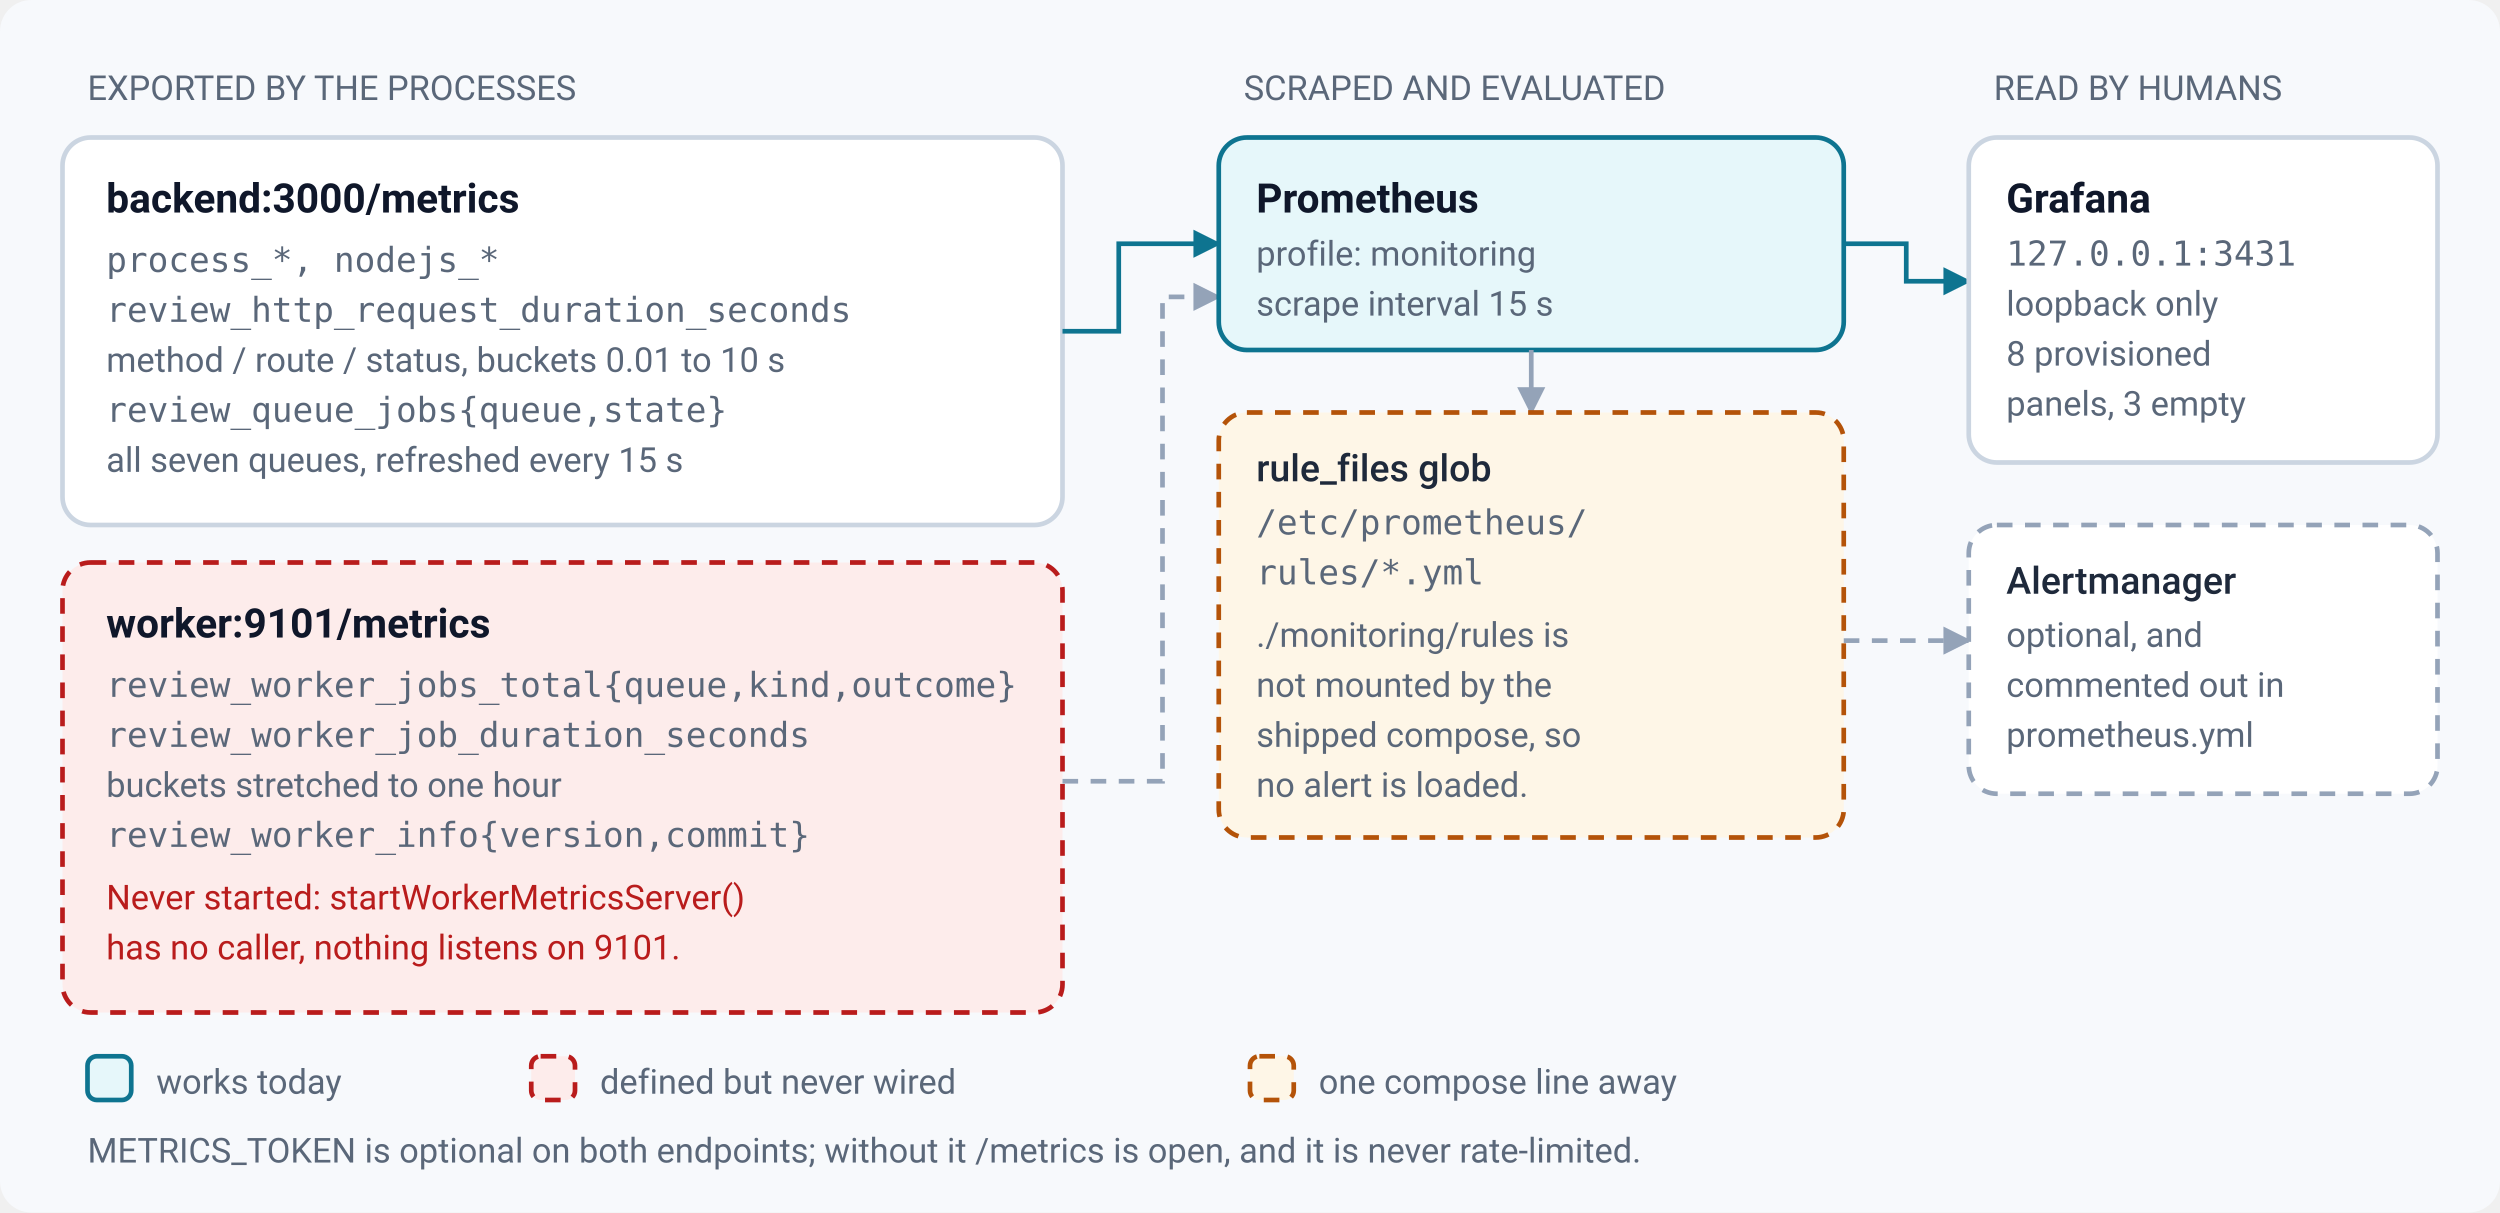
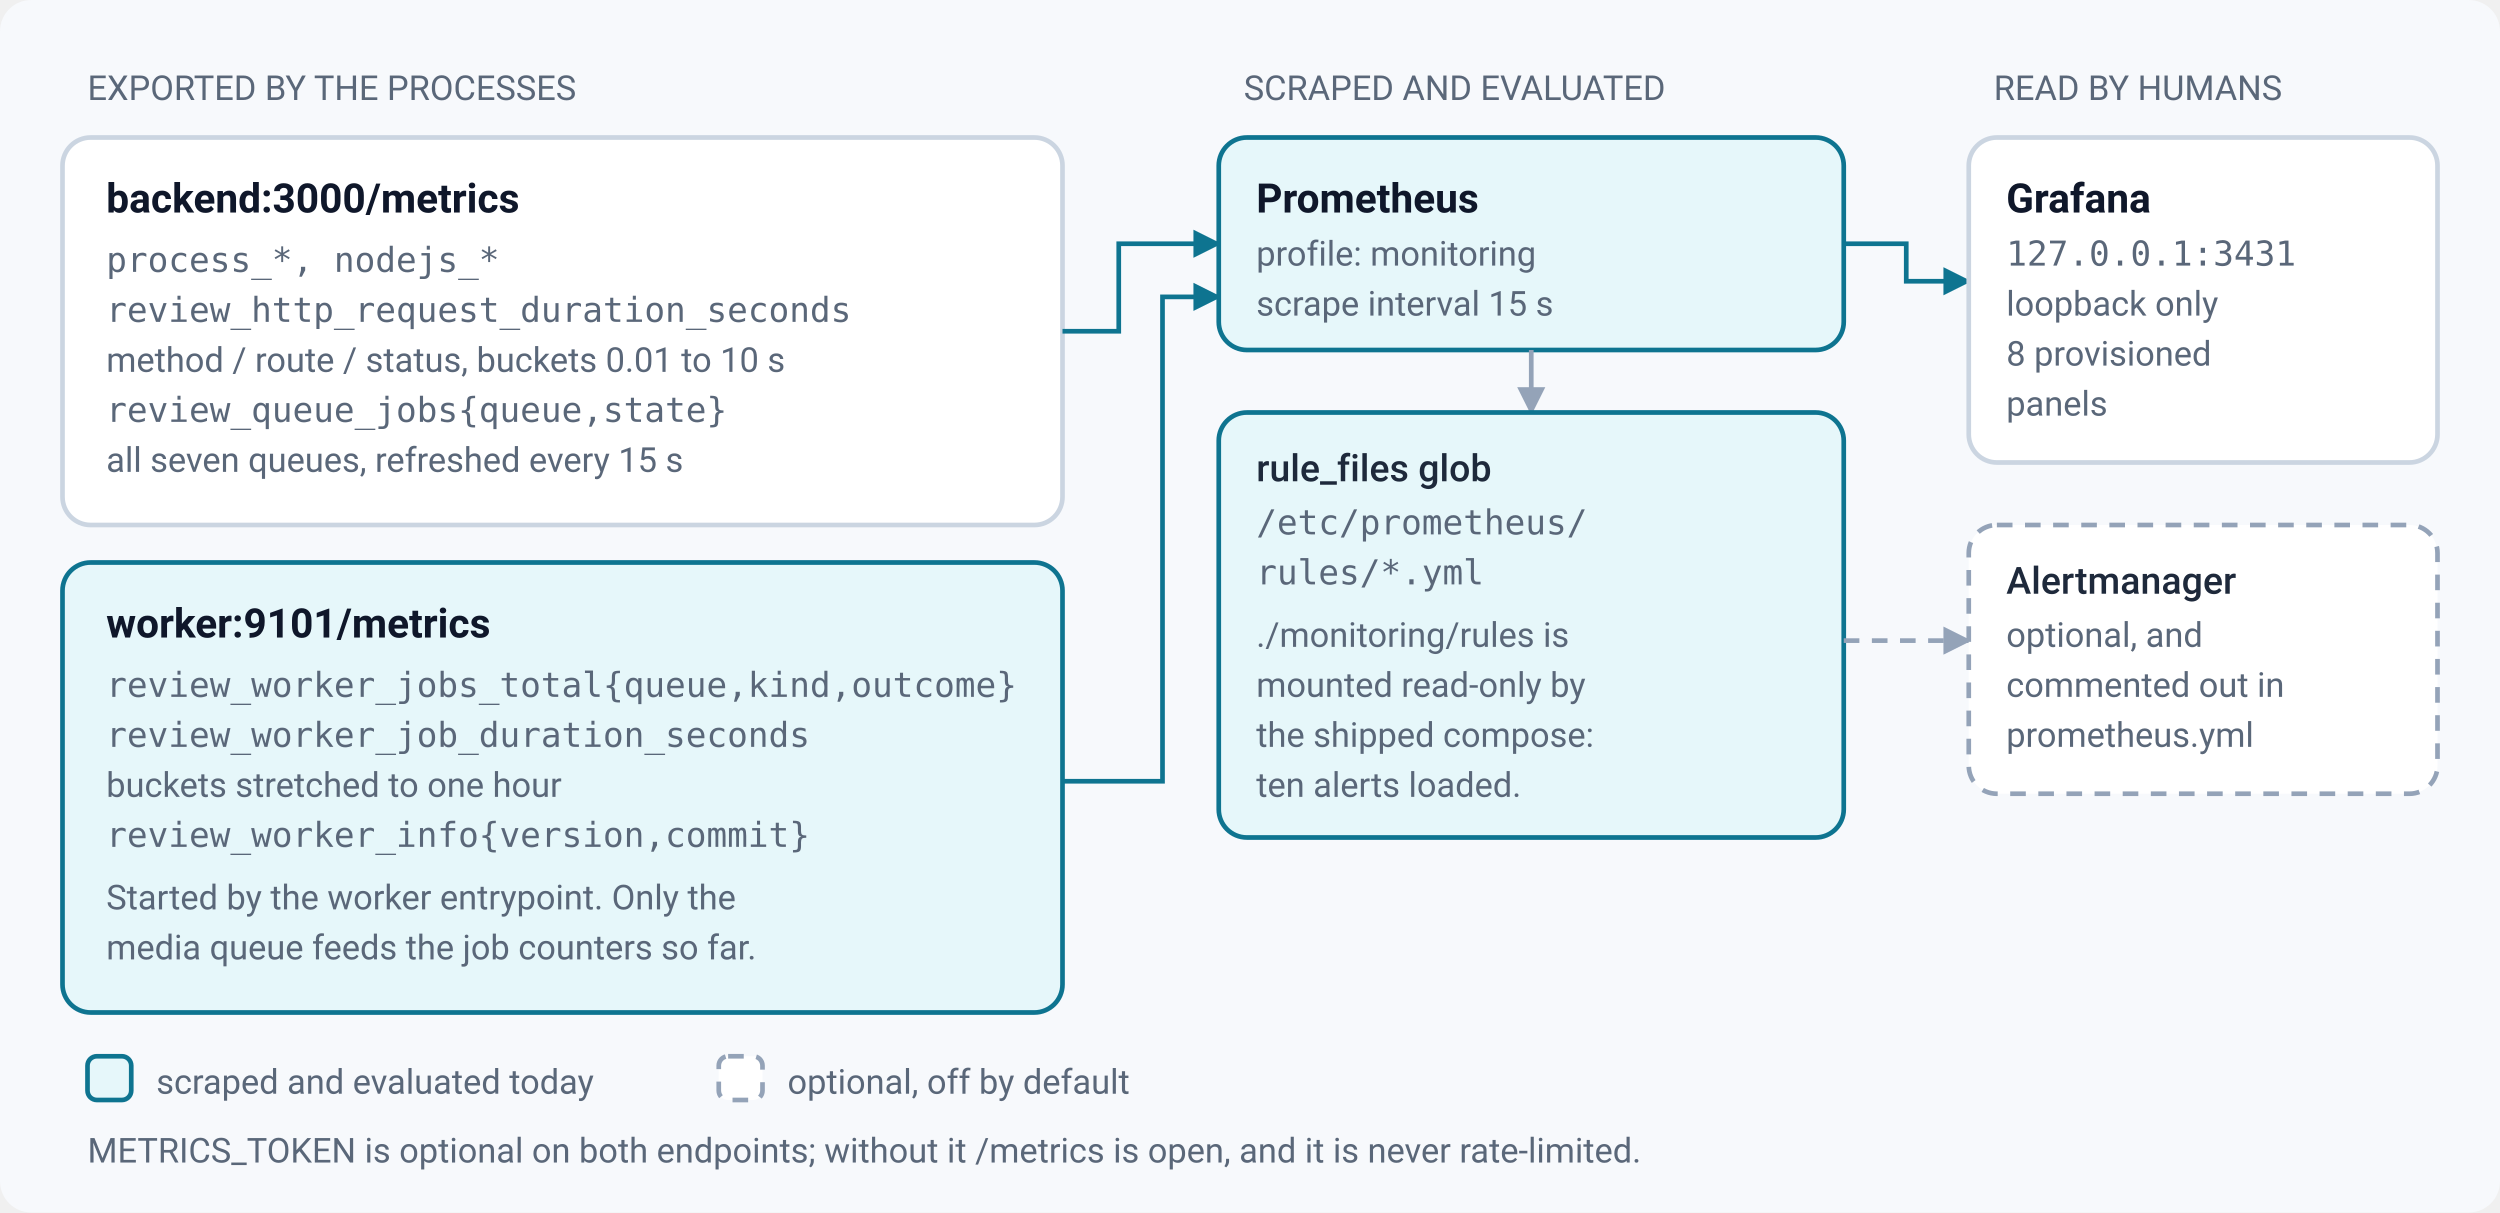
<svg xmlns="http://www.w3.org/2000/svg" viewBox="0 0 800 388" width="800" height="388" role="img" aria-labelledby="fig-title fig-desc">
  <style>
    .bg { fill: #f7f9fc; }
    .panel { fill: #ffffff; stroke: #cbd5e1; stroke-width: 1.5; }
    .panel-a { fill: #e6f7fa; stroke: #0e7490; stroke-width: 1.5; }
    .panel-w { fill: #fef6e7; stroke: #b45309; stroke-width: 1.5; }
    .panel-d { fill: #fdeceb; stroke: #b91c1c; stroke-width: 1.5; }
    .panel-o { fill: #ffffff; stroke: #94a3b8; stroke-width: 1.5; stroke-dasharray: 5 4; }
    .band { fill: #eef2f7; stroke: none; }
    .t { fill: #0f172a; font: 600 13px ui-sans-serif, system-ui, "Segoe UI", Roboto, Helvetica, Arial, sans-serif; }
    .l { fill: #1e293b; font: 500 12px ui-sans-serif, system-ui, "Segoe UI", Roboto, Helvetica, Arial, sans-serif; }
    .d { fill: #5a6779; font: 400 11px ui-sans-serif, system-ui, "Segoe UI", Roboto, Helvetica, Arial, sans-serif; }
    .m { fill: #5a6779; font: 400 11px ui-monospace, SFMono-Regular, Menlo, Consolas, monospace; }
    .a { fill: #0e7490; font: 600 11px ui-sans-serif, system-ui, "Segoe UI", Roboto, Helvetica, Arial, sans-serif; }
    .ok { fill: #15803d; }
    .no { fill: #b91c1c; }
    .conn { stroke: #94a3b8; stroke-width: 1.5; fill: none; }
    .conn-a { stroke: #0e7490; stroke-width: 1.5; fill: none; }
    .conn-o { stroke: #94a3b8; stroke-width: 1.5; fill: none; stroke-dasharray: 5 4; }
    .head { fill: #94a3b8; }
    .head-a { fill: #0e7490; }
    @media (prefers-color-scheme: dark) {
      .bg { fill: #0d121b; }
      .panel { fill: #151b27; stroke: #2a3348; }
      .panel-a { fill: #06262c; stroke: #22d3ee; }
      .panel-w { fill: #2a2109; stroke: #f5b301; }
      .panel-d { fill: #2b1113; stroke: #f87171; }
      .panel-o { fill: #151b27; stroke: #4a5872; }
      .band { fill: #111725; }
      .t { fill: #e6ebef; }
      .l { fill: #cfd7e2; }
      .d { fill: #93a0b4; }
      .m { fill: #93a0b4; }
      .a { fill: #22d3ee; }
      .ok { fill: #34d399; }
      .no { fill: #f87171; }
      .conn { stroke: #4a5872; }
      .conn-a { stroke: #22d3ee; }
      .conn-o { stroke: #4a5872; }
      .head { fill: #4a5872; }
      .head-a { fill: #22d3ee; }
    }
  </style>
  <defs>
    <marker id="arrow" viewBox="0 0 10 10" refX="9" refY="5" markerWidth="6" markerHeight="6" orient="auto-start-reverse">
      <path class="head" d="M0 0 L10 5 L0 10 z" />
    </marker>
    <marker id="arrow-a" viewBox="0 0 10 10" refX="9" refY="5" markerWidth="6" markerHeight="6" orient="auto-start-reverse">
      <path class="head-a" d="M0 0 L10 5 L0 10 z" />
    </marker>
  </defs>
  <rect class="bg" x="0" y="0" width="800" height="388" rx="10" />
  <text class="d" x="28" y="32">EXPORTED BY THE PROCESSES</text>
  <text class="d" x="398" y="32">SCRAPED AND EVALUATED</text>
  <text class="d" x="638" y="32">READ BY HUMANS</text>
  <rect class="panel" x="20" y="44" width="320" height="124" rx="9" />
  <text class="t" x="34" y="68">backend:3000/metrics</text>
  <text class="m" x="34" y="87">process_*, nodejs_*</text>
  <text class="m" x="34" y="103">review_http_request_duration_seconds</text>
  <text class="d" x="34" y="119">method / route / status, buckets 0.01 to 10 s</text>
  <text class="m" x="34" y="135">review_queue_jobs{queue,state}</text>
  <text class="d" x="34" y="151">all seven queues, refreshed every 15 s</text>
-   <rect class="panel-d" x="20" y="180" width="320" height="144" rx="9" stroke-dasharray="5 4" />
+   <rect class="panel-a" x="20" y="180" width="320" height="144" rx="9" />
  <text class="t" x="34" y="204">worker:9101/metrics</text>
  <text class="m" x="34" y="223">review_worker_jobs_total{queue,kind,outcome}</text>
  <text class="m" x="34" y="239">review_worker_job_duration_seconds</text>
  <text class="d" x="34" y="255">buckets stretched to one hour</text>
  <text class="m" x="34" y="271">review_worker_info{version,commit}</text>
-   <text class="d no" x="34" y="291">Never started: startWorkerMetricsServer()</text>
-   <text class="d no" x="34" y="307">has no caller, nothing listens on 9101.</text>
+   <text class="d" x="34" y="291">Started by the worker entrypoint. Only the</text>
+   <text class="d" x="34" y="307">media queue feeds the job counters so far.</text>
  <path class="conn-a" d="M340 106 L358 106 L358 78 L390 78" marker-end="url(#arrow-a)" />
-   <path class="conn-o" d="M340 250 L372 250 L372 95 L390 95" marker-end="url(#arrow)" />
+   <path class="conn-a" d="M340 250 L372 250 L372 95 L390 95" marker-end="url(#arrow-a)" />
  <rect class="panel-a" x="390" y="44" width="200" height="68" rx="9" />
  <text class="t" x="402" y="68">Prometheus</text>
  <text class="d" x="402" y="85">profile: monitoring</text>
  <text class="d" x="402" y="101">scrape interval 15 s</text>
  <path class="conn" d="M490 112 L490 132" marker-end="url(#arrow)" />
-   <rect class="panel-w" x="390" y="132" width="200" height="136" rx="9" stroke-dasharray="5 4" />
+   <rect class="panel-a" x="390" y="132" width="200" height="136" rx="9" />
  <text class="l" x="402" y="154">rule_files glob</text>
  <text class="m" x="402" y="171">/etc/prometheus/</text>
  <text class="m" x="402" y="187">rules/*.yml</text>
  <text class="d" x="402" y="207">./monitoring/rules is</text>
-   <text class="d" x="402" y="223">not mounted by the</text>
-   <text class="d" x="402" y="239">shipped compose, so</text>
-   <text class="d" x="402" y="255">no alert is loaded.</text>
+   <text class="d" x="402" y="223">mounted read-only by</text>
+   <text class="d" x="402" y="239">the shipped compose:</text>
+   <text class="d" x="402" y="255">ten alerts loaded.</text>
  <path class="conn-a" d="M590 78 L610 78 L610 90 L630 90" marker-end="url(#arrow-a)" />
  <path class="conn-o" d="M590 205 L630 205" marker-end="url(#arrow)" />
  <rect class="panel" x="630" y="44" width="150" height="104" rx="9" />
  <text class="t" x="642" y="68">Grafana</text>
  <text class="m" x="642" y="85">127.0.0.1:3431</text>
  <text class="d" x="642" y="101">loopback only</text>
  <text class="d" x="642" y="117">8 provisioned</text>
-   <text class="d" x="642" y="133">panels, 3 empty</text>
+   <text class="d" x="642" y="133">panels</text>
  <rect class="panel-o" x="630" y="168" width="150" height="86" rx="9" />
  <text class="l" x="642" y="190">Alertmanager</text>
  <text class="d" x="642" y="207">optional, and</text>
  <text class="d" x="642" y="223">commented out in</text>
  <text class="d" x="642" y="239">prometheus.yml</text>
  <rect class="panel-a" x="28" y="338" width="14" height="14" rx="3" />
-   <text class="d" x="50" y="350">works today</text>
-   <rect class="panel-d" x="170" y="338" width="14" height="14" rx="3" stroke-dasharray="5 4" />
-   <text class="d" x="192" y="350">defined but never wired</text>
-   <rect class="panel-w" x="400" y="338" width="14" height="14" rx="3" stroke-dasharray="5 4" />
-   <text class="d" x="422" y="350">one compose line away</text>
+   <text class="d" x="50" y="350">scraped and evaluated today</text>
+   <rect class="panel-o" x="230" y="338" width="14" height="14" rx="3" stroke-dasharray="5 4" />
+   <text class="d" x="252" y="350">optional, off by default</text>
  <text class="d" x="28" y="372">METRICS_TOKEN is optional on both endpoints; without it /metrics is open, and it is never rate-limited.</text>
</svg>
